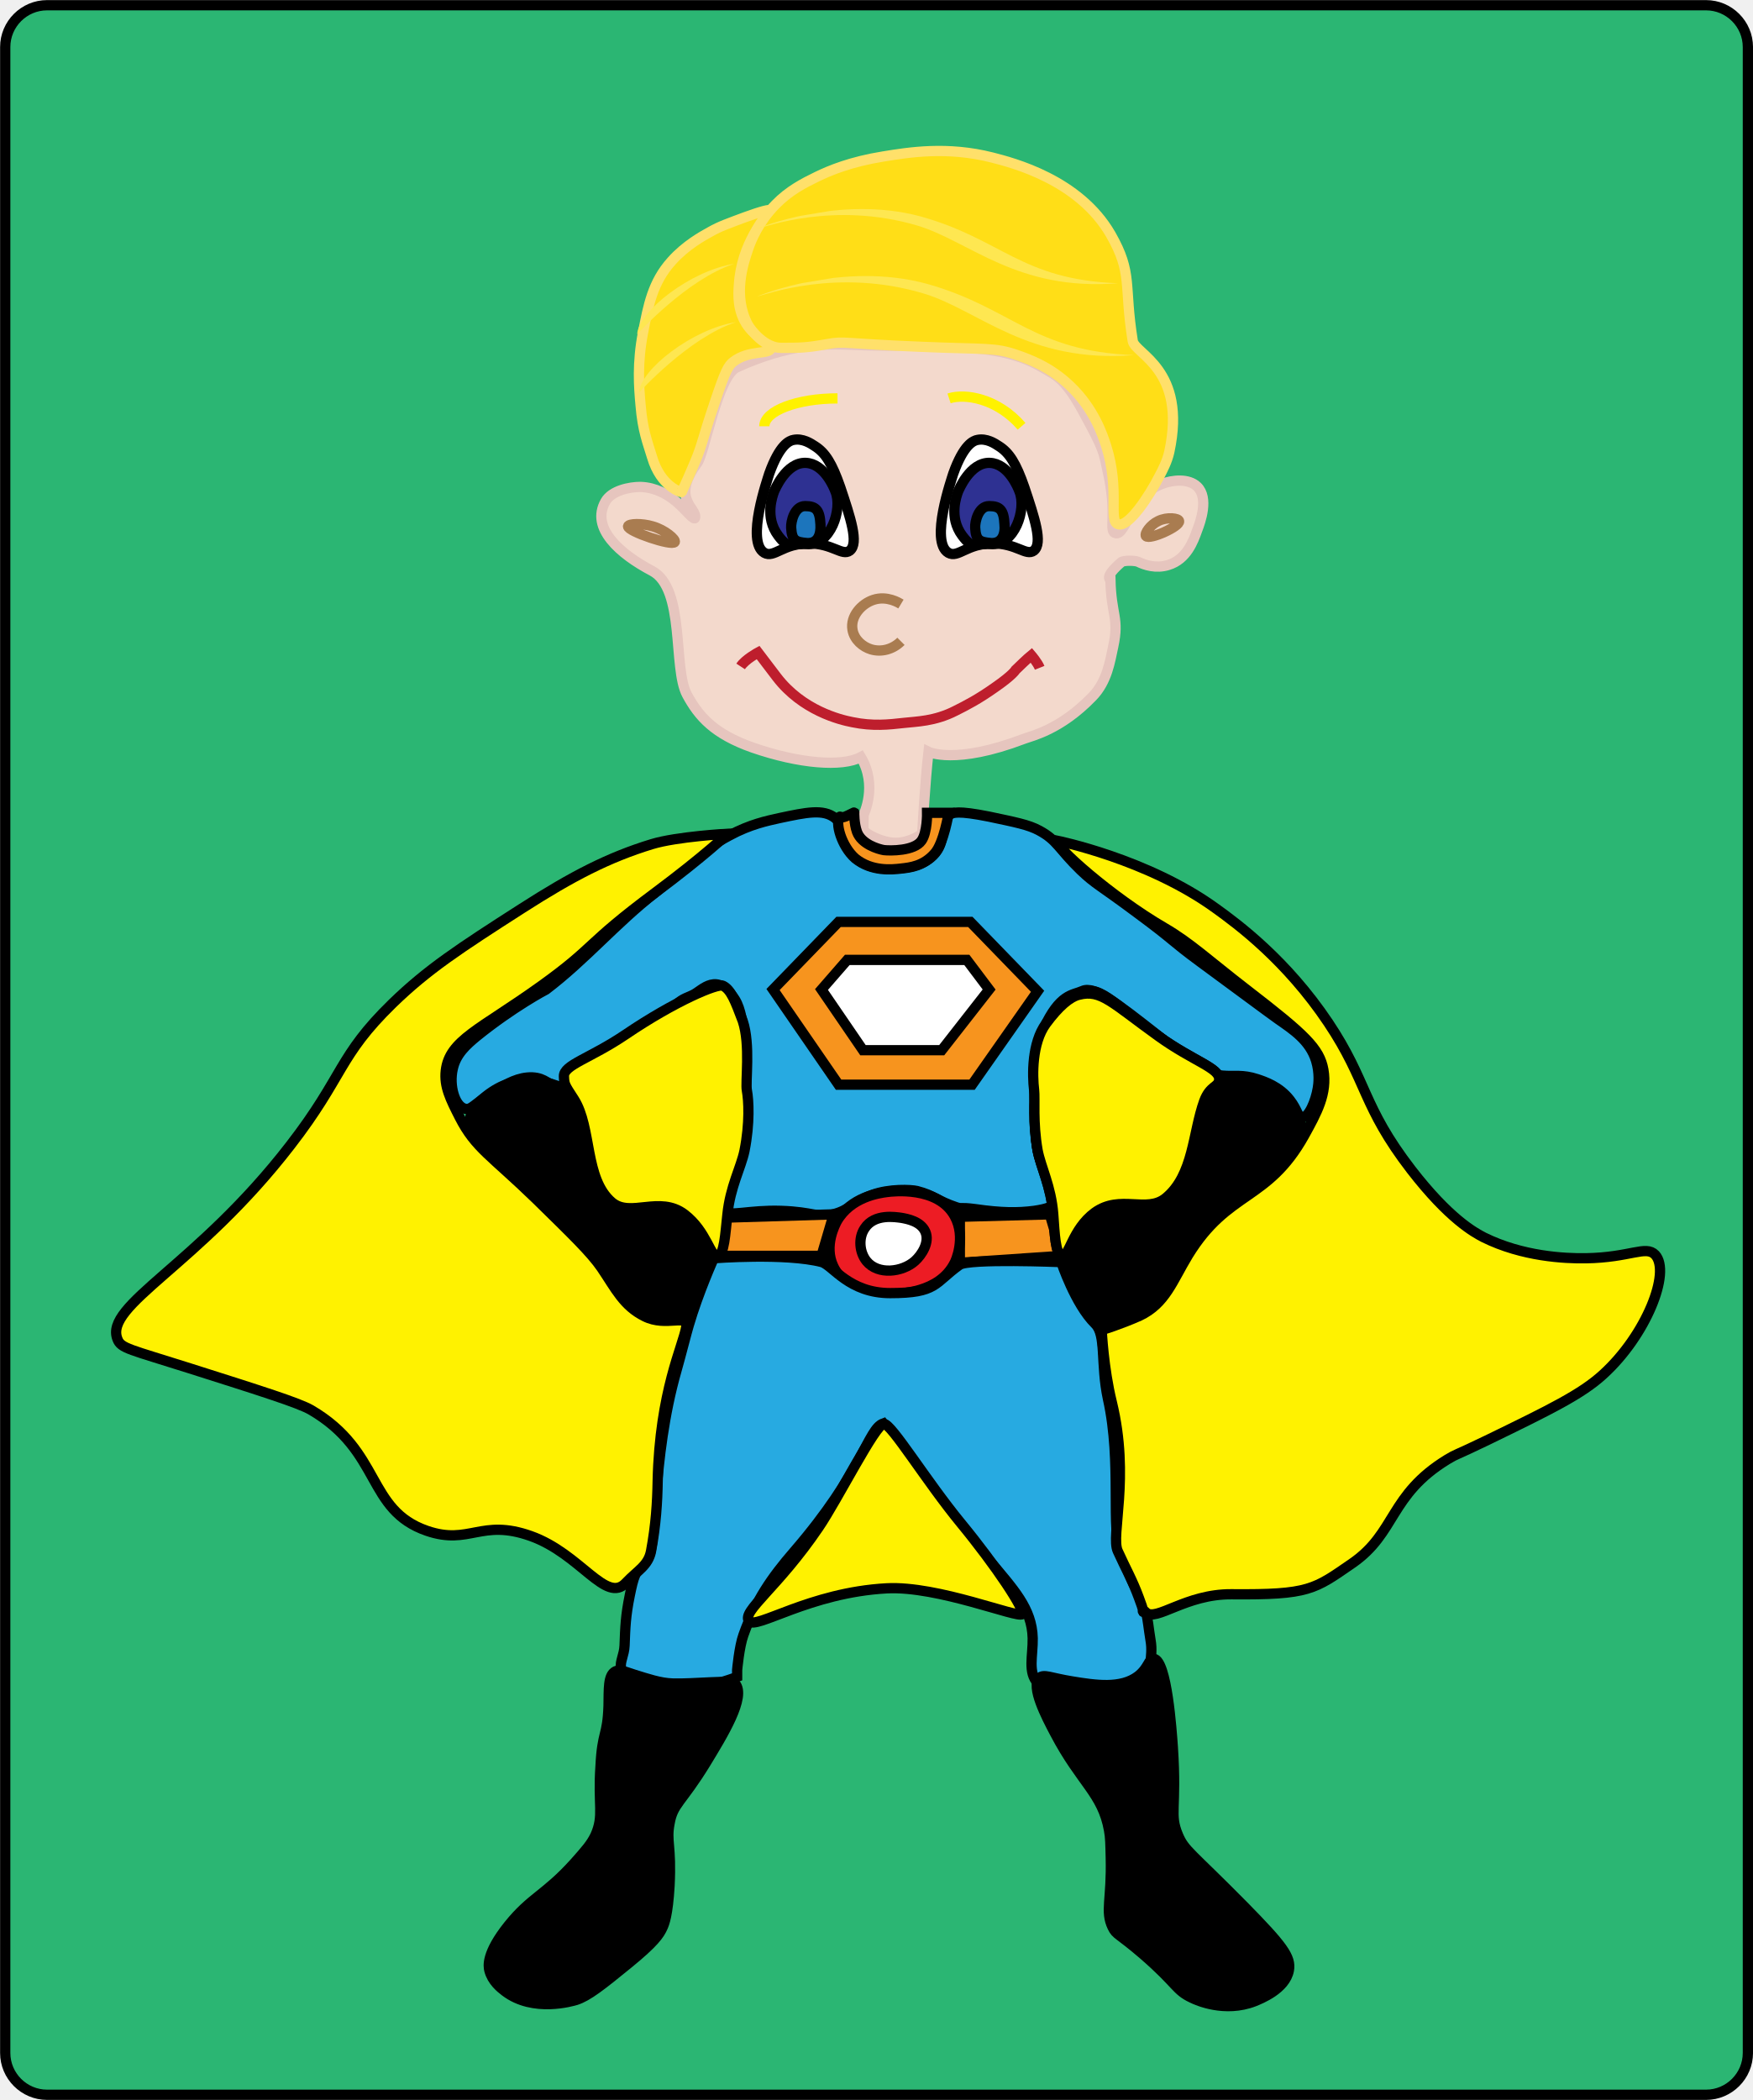
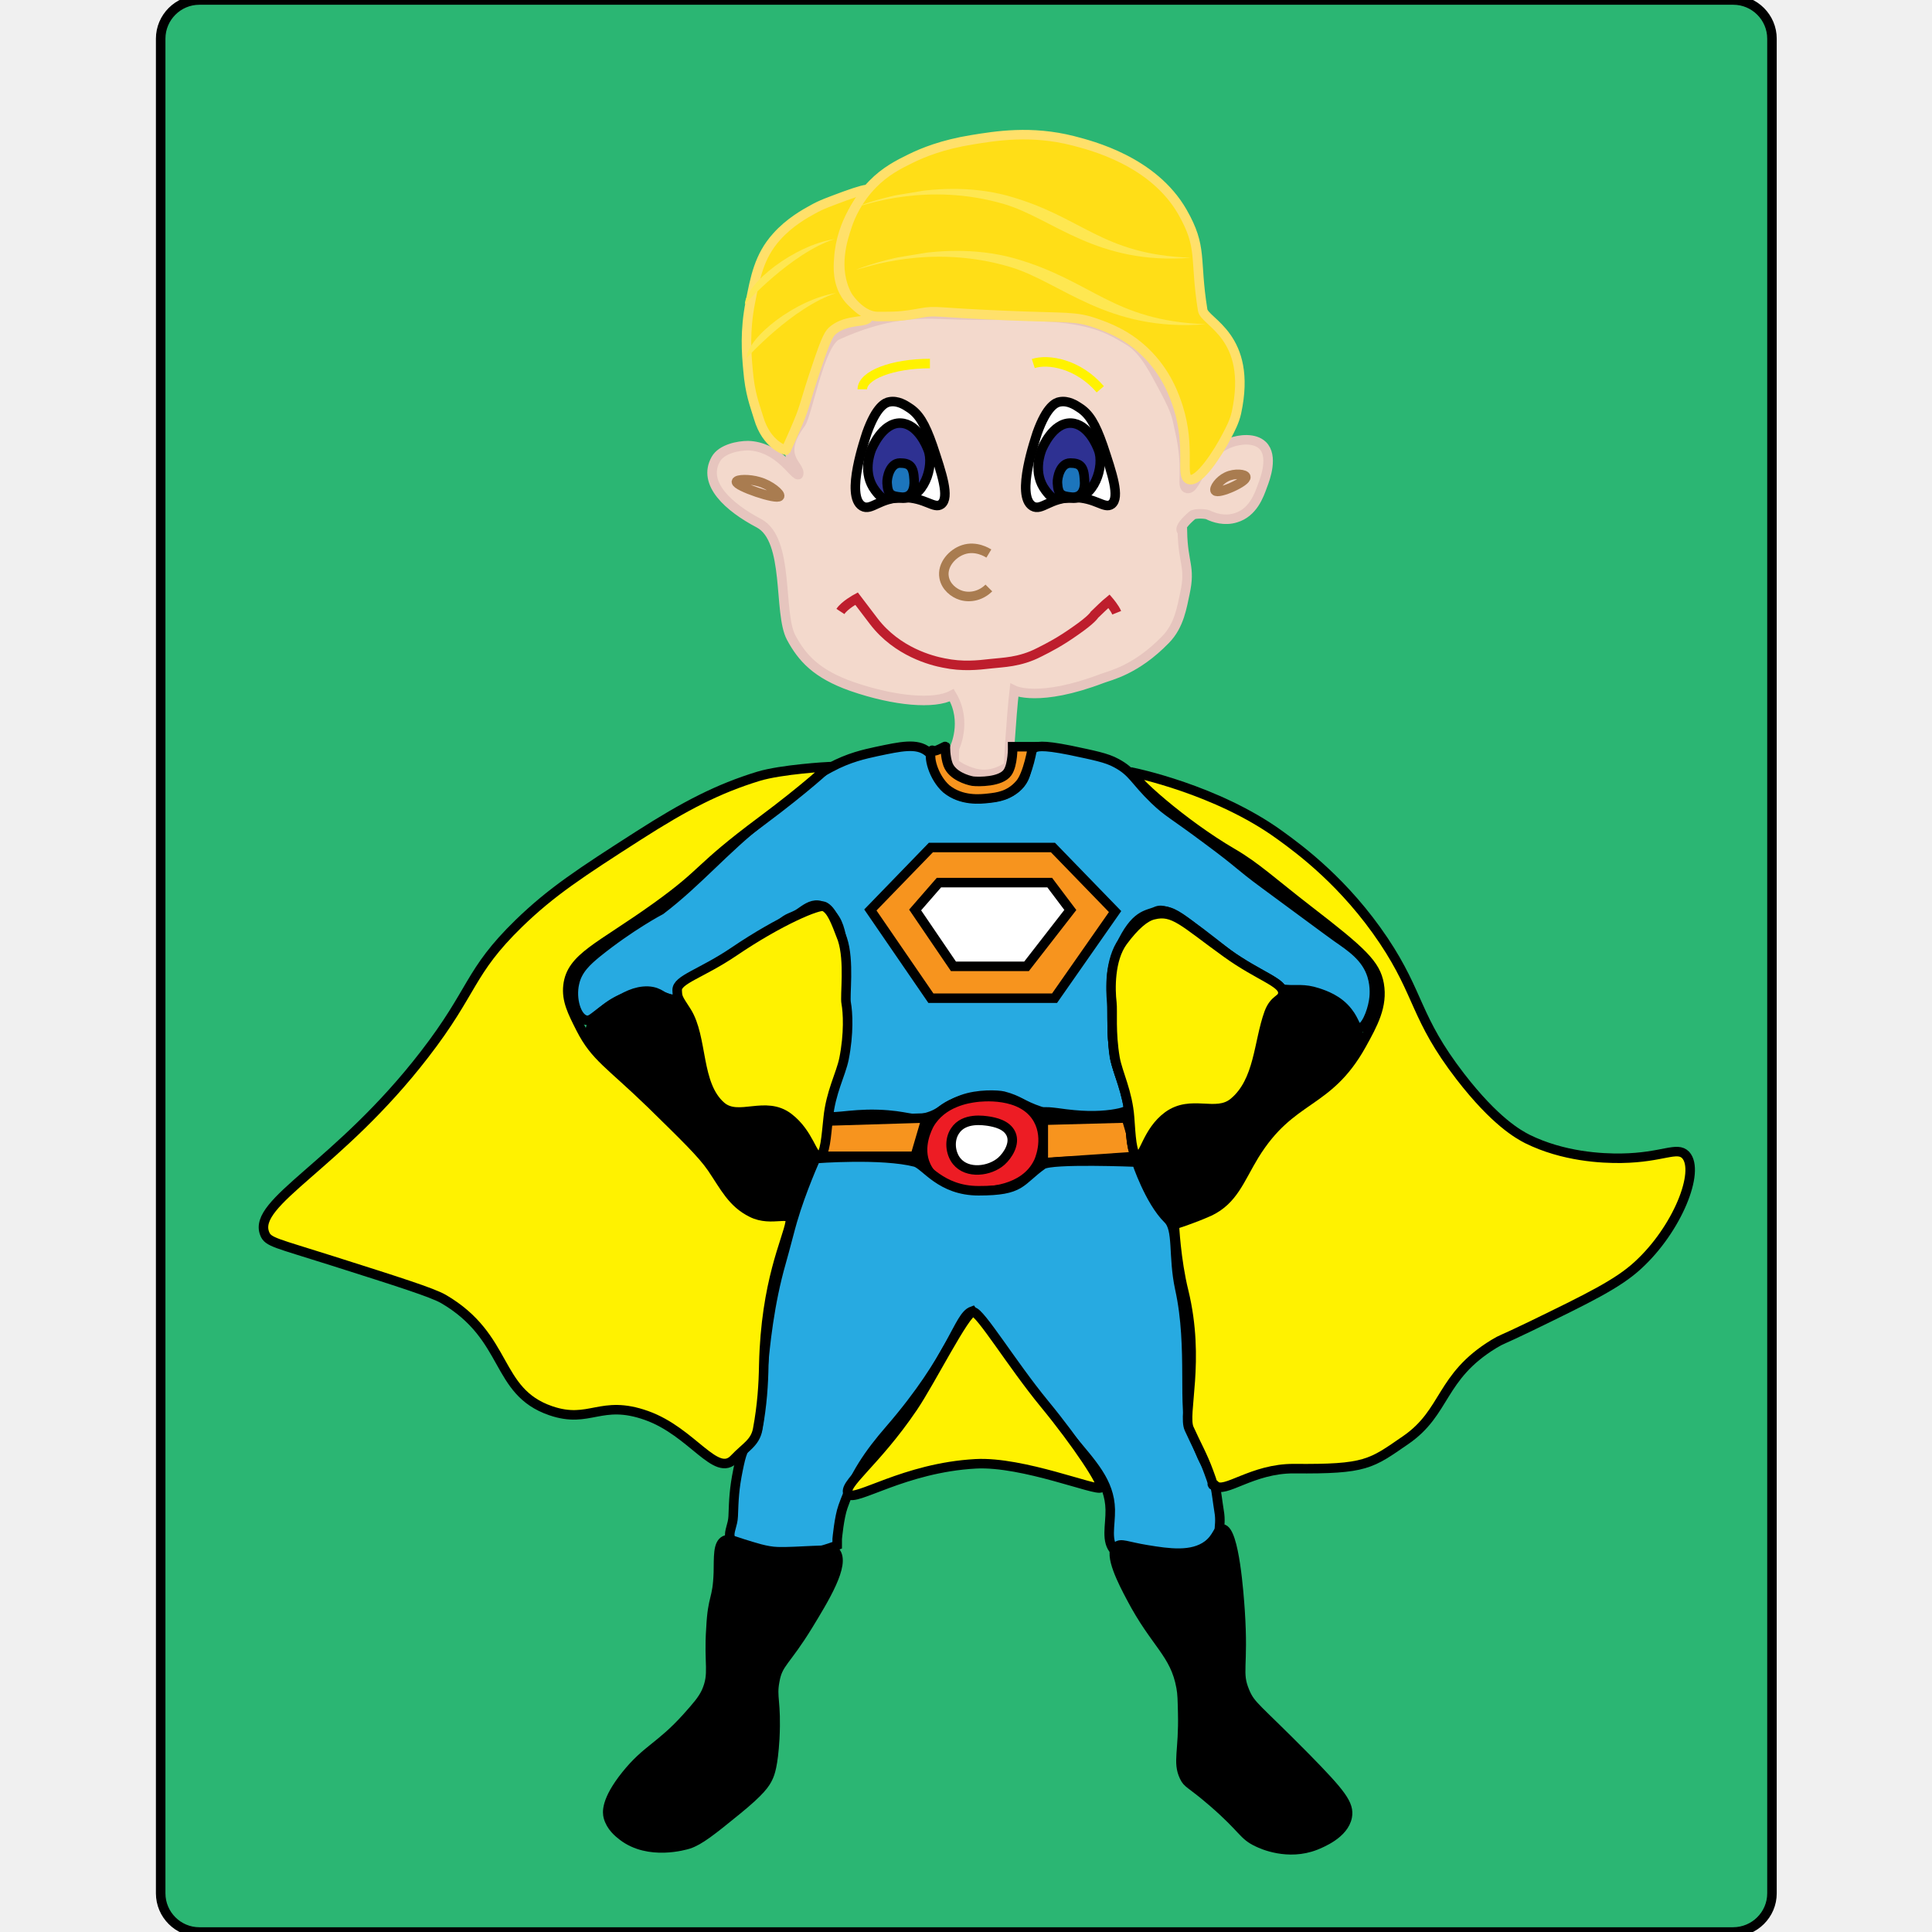
- <svg xmlns="http://www.w3.org/2000/svg" xmlns:xlink="http://www.w3.org/1999/xlink" version="1.1" id="Layer_1" x="0px" y="0px" viewBox="0 0 502.9 602.5" enable-background="new 0 0 502.9 602.5" xml:space="preserve">
+ <svg xmlns="http://www.w3.org/2000/svg" xmlns:xlink="http://www.w3.org/1999/xlink" version="1.1" id="Layer_1" x="0px" y="0px" viewBox="0 0 600 600" enable-background="new 0 0 600 600" xml:space="preserve">
  <symbol id="Blond_Hair_1" viewBox="-8.1 -3.4 16.2 6.8">
    <g>
      <g>
        <path fill="#FEE751" d="M-8.1,2.5c0,0,10.4-0.9,16.2-5.9C3.6,2-5.5,4.9-8.1,2.5z" />
      </g>
    </g>
  </symbol>
-   <symbol id="Blond_Hair_4" viewBox="-11.3 -7.7 22.7 15.4">
+   <symbol id="Blond_Hair_4" viewBox="-11.3 -7.7 22.6 15.3">
    <g>
-       <path fill="#FEE751" d="M-11.3,7c0,0,5.6,2.6,10.6-1.9c5-4.6,5.8-10.2,12-12.7C4.7-6.5,2.2,0.9-1,4C-6.1,8.9-10.8,7-11.3,7z" />
+       <path fill="#FEE751" d="M-11.3,6.9c0,0,5.6,2.6,10.6-1.9c5-4.6,5.8-10.2,12-12.7C4.7-6.6,2.2,0.8-1,3.9    C-6.1,8.8-10.8,6.9-11.3,6.9z" />
    </g>
  </symbol>
-   <path fill="#2BB673" stroke="#000000" stroke-width="2.942" stroke-miterlimit="10" d="M489.5,601h-476c-6.6,0-12-5.4-12-12V13.5  c0-6.6,5.4-12,12-12h476c6.6,0,12,5.4,12,12V589C501.5,595.6,496.1,601,489.5,601z" />
-   <path fill="#F3D9CC" stroke="#E6C5BE" stroke-width="2.942" stroke-miterlimit="10" d="M264.6,239.2c0,0,0.8-14.8,1.8-23.5  c0,0,7.6,3.8,27.3-3.7c2.3-0.9,10.4-2.5,19.7-12.1c4.3-4.4,5.1-10.3,6-14.4c1.8-8.3-0.6-9-0.8-19.2c0,0-2-0.6,3.1-5  c0.7-0.6,4.1-0.5,4.9-0.1c1.8,0.9,5.1,2,8.6,0.9c5.3-1.6,7.2-6.9,8.3-10c0.9-2.3,3.4-9.2,0-12.5c-2.5-2.4-7.1-1.9-10-0.8  c-9,3.3-10.4,14.6-13.3,14.2c-2.4-0.4,0.6-5.1-2.5-18.3c-0.9-3.7-0.5-4.6-4.6-12.3c-2.9-5.3-6.1-12.2-11-15.2  c-5.2-3.1-10.2-6.4-24-7.4c-15.2-1.1-17.6-0.2-34.4-0.9c-7.1-0.3-17.4-0.3-32.3,6.5c-5.5,2.5-9.2,24.5-11.3,27.4  c-7.8,10.5,0.1,13-0.7,15.8c0,0.1,0,0.1-0.1,0.1c-0.7,0.3-3.2-3.4-6.6-5.8c-1-0.7-4.4-3.1-9-3.2c-3,0-8.2,1-10,4.2  c-4.3,7.6,4.1,15,13.4,19.9c9.6,5.1,5.9,27.8,10,35.5c3.4,6.3,7.8,11.3,18.9,15.2c13.3,4.6,25.6,5.6,31,2.7c0,0,0,0,0,0  c4.9,8.2,0.8,16.5,0.8,16.5c0,1-0.1,2.6-0.1,4.6c1.2,1,3.3,2.3,6.3,3.1c0.8,0.2,1.8,0.4,3,0.4C261.3,241.8,264.6,239.2,264.6,239.2z  " />
-   <path fill="#27AAE1" stroke="#000000" stroke-width="2.942" stroke-miterlimit="10" d="M239.6,234.7c-3.4-2.7-8.3-1.6-15.9,0  c-3.6,0.8-8.5,1.8-14.4,5c-8.9,4.7-13.2,10-21.3,16.4c-11.4,8.9-20,19.2-31.3,27.8c-0.2,0.1-9.5,5-19.9,13.4c-2.9,2.4-6,5.1-6.9,9.4  c-1.1,4.8,0.6,10.7,3.5,11.4c1.9,0.5,2.8-1.6,8.4-5c3.8-2.3,7-4.1,10.9-4c4,0.2,4.4,2.3,7.4,2.5c5.7,0.3,12.7-9.7,17-12.6  c3.9-2.7,9.5-3.8,15.7-9.7c3.1-3,3.7-2.7,6.1-3.9c2.7-1.3,6.8-6.8,12,1.4c3.3,5.3,2.7,17.9,3,23.4c0.2,4.3,0,15.8-2.2,23.8  c0,0-0.3,1.4-2.2,8.4l-1.3,5c0.7,1.8,6.7-0.3,15.9,0c9.3,0.3,10.4,2.1,14.9,1c5-1.3,5.4-3.4,11.3-5.6c4.9-1.8,11.1-1.5,12.8-1.1  c5,1.3,5.7,2.8,11.4,4.7c1.7,0.5,0.7-0.1,5.3,0.5c7.6,1.1,12.3,1.1,16.9,0.5c4.1-0.6,4.7-1.2,5-1.5c2.2-2.7-1.9-7.1-4-15.9  c-0.6-2.8-0.9-9.9-0.9-18.3c0-4.8-1-8.8,2.6-16.5c4.7-10.2,8.3-9.6,11.2-10.9c3.4-1.5,9.6,3.3,21.8,12.9  c9.9,7.7,12.5,10.9,18.4,11.4c3.4,0.3,5.6-0.4,9.9,1c2.1,0.7,6.4,2.1,9.4,6c2.2,2.8,2.2,4.9,3.5,5c1.9,0.1,3.9-4.7,4.5-8.4  c0.2-1.1,0.6-4.3-0.5-7.9c-1.8-5.8-6.6-8.9-10.9-11.9c0,0-1.6-1.1-22.3-16.4c-8.7-6.4-7.2-6-17.9-13.9c-11.1-8.3-12.1-8.3-16.4-12.4  c-6.4-6.2-6.7-8.6-11.9-11.4c-3.1-1.7-6.9-2.4-14.4-4c-9-1.8-10.5-1.2-11.4-0.5c-3.2,2.4-0.6,6.7-4,10.9c-3.4,4.2-9.6,4.4-11.9,4.5  c-2.4,0.1-7.3,0.2-10.9-3C241.2,242.3,243.5,237.8,239.6,234.7z" />
-   <polygon fill="#F7941E" stroke="#000000" stroke-width="2.942" stroke-miterlimit="10" points="240.6,264.5 221.8,283.9   240.6,311.2 278.9,311.2 297.7,284.4 278.4,264.5 " />
-   <polygon fill="#FFFFFF" stroke="#000000" stroke-width="2.942" stroke-miterlimit="10" points="235.7,283.9 247.6,301.3   270.2,301.3 283.8,283.9 277.4,275.4 243.1,275.4 " />
-   <path stroke="#000000" stroke-width="2.942" stroke-miterlimit="10" d="M134.9,320.6c-0.8,3.3,1.7,6.7,8.9,13.9  c15.7,15.7,17.8,13.6,24.3,21.8c6.3,8.1,7.5,14.1,16.4,20.4c3.8,2.7,6.5,3.7,8.9,3c4.8-1.4,6.5-8.6,7.4-12.9  c1.1-4.9,2.5-10.9-1-15.4c-2.6-3.4-6.9-4.3-9.9-5c-6.7-1.4-8.4,1-11.9,0c-10.2-3-5.6-28.9-17.9-34.7c-5-2.4-11.8-1.4-14.6-0.6  C142.8,311.8,136.1,315.9,134.9,320.6z" />
-   <path stroke="#000000" stroke-width="2.942" stroke-miterlimit="10" d="M351.4,310.2c-11.2,4.3-6.7,28.8-18.9,34.8  c-6.2,3-10.6-1.5-17.4,3c-6.7,4.4-7.8,12.5-7.9,13.4c-0.9,7.3,2.3,16.6,8.4,18.4c3.8,1.1,7.6-1.2,10.4-3c7.8-4.9,8.6-9.9,14.9-17.9  c2.8-3.5,2.1-1.9,23.3-21.3c6.7-6.2,9.7-9,9.4-12.9c-0.4-5.6-6-11.8-8-12.8C363.5,310.6,356.8,308.1,351.4,310.2z" />
-   <path fill="#F7941E" stroke="#000000" stroke-width="2.942" stroke-miterlimit="10" d="M206.4,349.4c-1,3.6-2,7.3-3,10.9h32.3  l3.5-11.9L206.4,349.4z" />
-   <polygon fill="#F7941E" stroke="#000000" stroke-width="2.942" stroke-miterlimit="10" points="275.4,349.1 275.4,362.3   304.7,360.3 301.2,348.4 " />
-   <path fill="#ED1C24" stroke="#000000" stroke-width="2.942" stroke-miterlimit="10" d="M240.1,350.4c-0.4,0.8-3.8,7-1,12.9  c3.6,7.7,14.3,7.9,16.4,7.9c2.4,0,14-0.1,18.4-8.9c0.2-0.3,3.4-7.2,0-13.4c-4.8-8.7-17.9-7.1-19.4-6.9  C252.2,342.3,244.1,343.4,240.1,350.4z" />
-   <path fill="#FFFFFF" stroke="#000000" stroke-width="2.942" stroke-miterlimit="10" d="M248.1,352.4c-1.9,2.8-1.5,6.9,0.5,9.4  c3.3,4.1,10.3,3.2,13.9,0c2-1.8,4.3-5.4,3-8.4c-1.3-3-5.2-3.7-6.9-4C257,349.2,250.9,348.1,248.1,352.4z" />
-   <path fill="#27AAE1" stroke="#000000" stroke-width="2.942" stroke-miterlimit="10" d="M204.8,361c0,0-4.4,9.7-7.2,19.3  c-0.5,1.6-2.3,8.7-3.5,12.9c-7.3,25.5-5.5,51.2-8.2,53.7c-3.7,3.4-4.2,6-5.2,10.8c-1.2,5.9-1.3,9.1-1.5,14.4c-0.1,2.7-1.4,4.7-1,6.4  c0.5,2.5,4.6,3.7,7.4,4.5c1.6,0.4,8.3,1.4,13.5,1.1c5.7-0.3,12.4-3,12.4-3l0-2c0,0,0.6-6.7,1.8-10c3.5-9.9,8.1-16.5,14.5-23.9  c19.9-23,21.2-35.2,25.6-36.8c0,0,8.2,12.2,30.5,39.3c6.8,8.2,12.2,13.7,12.4,22.3c0.1,5-1.5,9.9,1.5,12.9c0.7,0.7,1.9,1.6,9.4,2  c13.6,0.8,17.6-1.7,18.9-2.5c1.3-0.9,3.8-2.6,4-5c0.1-2.3,0.5-4.1,0-6.9c-1.1-6.8-0.7-8.7-4.2-14.8c-1.6-2.7-2.7-6.3-4.2-9.5  c-3.2-6.9,0.3-26.3-3.8-44.8c-2.2-10.2-0.4-18.4-3.7-21.6c-5.7-5.6-9.7-17.7-9.7-17.7s-26.5-1.1-29.2,0.8c-7.3,5.2-6.3,8.1-19.9,8.1  c-11.8,0-16.4-7.9-19.6-8.9C225.4,359.4,204.8,361,204.8,361z" />
-   <path stroke="#000000" stroke-width="2.942" stroke-miterlimit="10" d="M174.6,489.4c0.1-4.7-0.2-8.8,2-9.9c1.2-0.6,2.4,0,5.5,1  c3.6,1.1,7.3,2.4,10.9,2.5c6,0.2,17-1.1,17.9,0c3.3,3.8-3.6,14.9-8.4,22.8c-7.1,11.6-9.4,11.6-10.4,17.4c-1,5.2,0.6,6.2,0,17.9  c-0.5,8.4-1.5,10.8-2,11.9c-0.9,2-2.4,4.3-9.9,10.4c-7.6,6.2-11.5,9.3-14.9,10.4c-1,0.3-12.3,3.7-20.4-2.5c-1.3-1-3.7-2.9-4.5-6  c-0.3-1.2-0.9-4.9,5.5-12.9c6.5-8.1,10.6-8.7,18.9-17.9c3.2-3.6,4.8-5.4,6-7.9c2.6-5.8,0.7-8.5,1.5-19.9  C172.8,496.6,174.3,498.3,174.6,489.4z" />
-   <path stroke="#000000" stroke-width="2.942" stroke-miterlimit="10" d="M302.7,497.3c-2.6-4.9-7-13.4-4.5-15.9c1.3-1.2,3.2,0,9.4,1  c6.7,1.1,14,2.2,18.9-1.5c3.1-2.4,3.1-5.1,4.5-5c3.8,0.3,5.2,21,5.5,25.3c1.2,18-1.1,19.1,1.5,25.3c1.9,4.5,3.4,4.7,18.9,20.4  c11.1,11.3,13.6,14.6,12.9,18.4c-1,5.4-8.2,8.2-9.9,8.9c-8.5,3.3-16.5-0.3-17.9-1c-4.7-2.2-4.1-3.9-13.9-12.4  c-7.2-6.2-7.8-5.6-8.9-7.9c-2.2-4.6-0.2-7.8-0.5-19.9c-0.1-3.9-0.1-5.8-0.5-7.9C316.3,514.5,310.2,511.6,302.7,497.3z" />
-   <path fill="#FFF200" stroke="#000000" stroke-width="2.942" stroke-miterlimit="10" d="M303.3,241.2c0,0,25.9,5.2,45.5,19.4  c6.4,4.6,20.3,14.9,32.3,32.8c11.3,16.9,9.7,23.9,23.8,42.2c10.9,14.1,18.1,18,20.8,19.4c11.1,5.5,23.2,6.1,29.3,6  c12.8-0.2,17.2-3.8,19.9-1c4.6,5-2.6,23.1-14.9,34.3c-6.2,5.7-15.2,10.1-33.3,18.9c-9.5,4.6-8.6,3.8-11.4,5.5  c-16.7,10.2-14.7,21.1-27.3,29.8c-10.9,7.5-12.3,9.1-34.7,8.9c-13.1-0.1-21.7,8-24.5,5.2c-2.3-2.3,0.8,3.3-2-4.1  c-1.9-5.2-3.8-8.4-6.1-13.5c-2.1-4.5,3.6-20.9-1.7-42.7c-2.4-9.7-2.9-20.7-2.9-20.7s5.3-1.6,10.9-4.1c7.4-3.5,9.4-10,13.9-17.4  c11.5-18.7,22.7-15.3,33.3-34.3c3.6-6.5,6.7-12.1,5.5-18.9c-1.1-6.1-5.2-10-21.8-22.8c-11.4-8.8-16.4-13.6-23.8-17.9  C318.8,257.3,302.2,242.5,303.3,241.2z" />
  <g>
-     <path fill="#27AAE1" stroke="#000000" stroke-width="2.942" stroke-miterlimit="10" d="M309.6,285.4c5.3-3.7,9.3,2.2,22.8,11.9   c10,7.2,17.6,9.1,17.4,12.4c-0.1,2.3-2.6,1.6-4.3,6.2c-3.3,9.1-3,21.2-11,27.8c-5.5,4.5-13.1-1.1-20.4,4.2   c-6.5,4.8-7.3,12.8-9.4,12.4c-1.9-0.3-2.1-6.6-2.5-11.9c-0.6-8-3.6-13.6-4.5-18.4c-1.4-8.1-0.9-14.6-0.3-17.3   c0.5-2.3,4.2-6.6,6.7-13.5C306.3,293.5,307.4,286.9,309.6,285.4z" />
+     <path fill="#2BB673" stroke="#000000" stroke-width="2.957" stroke-miterlimit="10" d="M538.2,600H61.9c-6.6,0-12-5.4-12-12V12   c0-6.6,5.4-12,12-12h476.4c6.6,0,12,5.4,12,12v576C550.3,594.6,544.9,600,538.2,600z" />
+     <path fill="#F3D9CC" stroke="#E6C5BE" stroke-width="2.957" stroke-miterlimit="10" d="M313.2,237.9c0,0,0.8-14.8,1.8-23.5   c0,0,7.6,3.8,27.3-3.7c2.3-0.9,10.4-2.5,19.7-12.1c4.3-4.4,5.1-10.3,6-14.4c1.8-8.3-0.6-9-0.8-19.2c0,0-2-0.6,3.1-5   c0.7-0.6,4.1-0.5,4.9-0.1c1.8,0.9,5.1,2,8.6,0.9c5.3-1.6,7.2-6.9,8.3-10c0.9-2.3,3.4-9.2,0-12.5c-2.5-2.4-7.1-1.9-10-0.8   c-9,3.3-10.4,14.6-13.3,14.2c-2.4-0.4,0.6-5.1-2.5-18.3c-0.9-3.7-0.5-4.6-4.6-12.3c-2.9-5.3-6.1-12.2-11-15.2   c-5.2-3.1-10.2-6.4-24-7.4c-15.2-1.1-17.6-0.2-34.4-0.9c-7.1-0.3-17.4-0.3-32.3,6.5c-5.5,2.5-9.2,24.5-11.3,27.4   c-7.8,10.5,0.1,13-0.7,15.8c0,0.1,0,0.1-0.1,0.1c-0.7,0.3-3.2-3.4-6.6-5.8c-1-0.7-4.4-3.1-9-3.2c-3,0-8.2,1-10,4.2   c-4.3,7.6,4.1,15,13.4,19.9c9.6,5.1,5.9,27.8,10,35.5c3.4,6.3,7.8,11.3,18.9,15.2c13.3,4.6,25.6,5.6,31,2.7l0,0   c4.9,8.2,0.8,16.5,0.8,16.5c0,1-0.1,2.6-0.1,4.6c1.2,1,3.3,2.3,6.3,3.1c0.8,0.2,1.8,0.4,3,0.4C309.9,240.5,313.2,237.9,313.2,237.9   z" />
+     <path fill="#27AAE1" stroke="#000000" stroke-width="2.957" stroke-miterlimit="10" d="M288.1,233.4c-3.4-2.7-8.3-1.6-15.9,0   c-3.6,0.8-8.5,1.8-14.4,5c-8.9,4.7-13.2,10-21.3,16.4c-11.4,8.9-20,19.2-31.3,27.8c-0.2,0.1-9.5,5-19.9,13.4   c-2.9,2.4-6,5.1-6.9,9.4c-1.1,4.8,0.6,10.7,3.5,11.4c1.9,0.5,2.8-1.6,8.4-5c3.8-2.3,7-4.1,10.9-4c4,0.2,4.4,2.3,7.4,2.5   c5.7,0.3,12.7-9.7,17-12.6c3.9-2.7,9.5-3.8,15.7-9.7c3.1-3,3.7-2.7,6.1-3.9c2.7-1.3,6.8-6.8,12,1.4c3.3,5.3,2.7,17.9,3,23.4   c0.2,4.3,0,15.8-2.2,23.8c0,0-0.3,1.4-2.2,8.4l-1.3,5c0.7,1.8,6.7-0.3,15.9,0c9.3,0.3,10.4,2.1,14.9,1c5-1.3,5.4-3.4,11.3-5.6   c4.9-1.8,11.1-1.5,12.8-1.1c5,1.3,5.7,2.8,11.4,4.7c1.7,0.5,0.7-0.1,5.3,0.5c7.6,1.1,12.3,1.1,16.9,0.5c4.1-0.6,4.7-1.2,5-1.5   c2.2-2.7-1.9-7.1-4-15.9c-0.6-2.8-0.9-9.9-0.9-18.3c0-4.8-1-8.8,2.6-16.5c4.7-10.2,8.3-9.6,11.2-10.9c3.4-1.5,9.6,3.3,21.8,12.9   c9.9,7.7,12.5,10.9,18.4,11.4c3.4,0.3,5.6-0.4,9.9,1c2.1,0.7,6.4,2.1,9.4,6c2.2,2.8,2.2,4.9,3.5,5c1.9,0.1,3.9-4.7,4.5-8.4   c0.2-1.1,0.6-4.3-0.5-7.9c-1.8-5.8-6.6-8.9-10.9-11.9c0,0-1.6-1.1-22.3-16.4c-8.7-6.4-7.2-6-17.9-13.9   c-11.1-8.3-12.1-8.3-16.4-12.4c-6.4-6.2-6.7-8.6-11.9-11.4c-3.1-1.7-6.9-2.4-14.4-4c-9-1.8-10.5-1.2-11.4-0.5   c-3.2,2.4-0.6,6.7-4,10.9s-9.6,4.4-11.9,4.5c-2.4,0.1-7.3,0.2-10.9-3C289.7,241,292,236.5,288.1,233.4z" />
+     <polygon fill="#F7941E" stroke="#000000" stroke-width="2.957" stroke-miterlimit="10" points="289.1,263.2 270.3,282.6 289.1,310    327.5,310 346.3,283.1 327,263.2  " />
+     <polygon fill="#FFFFFF" stroke="#000000" stroke-width="2.957" stroke-miterlimit="10" points="284.2,282.6 296.1,300.1    318.8,300.1 332.4,282.6 326,274.1 291.6,274.1  " />
+     <path stroke="#000000" stroke-width="2.957" stroke-miterlimit="10" d="M183.4,319.4c-0.8,3.3,1.7,6.7,8.9,13.9   c15.7,15.7,17.8,13.6,24.3,21.8c6.3,8.1,7.5,14.1,16.4,20.4c3.8,2.7,6.5,3.7,8.9,3c4.8-1.4,6.5-8.6,7.4-12.9   c1.1-4.9,2.5-10.9-1-15.4c-2.6-3.4-6.9-4.3-9.9-5c-6.7-1.4-8.4,1-11.9,0c-10.2-3-5.6-28.9-17.9-34.7c-5-2.4-11.8-1.4-14.6-0.6   C191.3,310.6,184.6,314.7,183.4,319.4z" />
+     <path stroke="#000000" stroke-width="2.957" stroke-miterlimit="10" d="M400,309c-11.2,4.3-6.7,28.8-18.9,34.8   c-6.2,3-10.6-1.5-17.4,3c-6.7,4.4-7.8,12.5-7.9,13.4c-0.9,7.3,2.3,16.6,8.4,18.4c3.8,1.1,7.6-1.2,10.4-3c7.8-4.9,8.6-9.9,14.9-17.9   c2.8-3.5,2.1-1.9,23.3-21.3c6.7-6.2,9.7-9,9.4-12.9c-0.4-5.6-6-11.8-8-12.8C412.1,309.4,405.4,306.9,400,309z" />
+     <path fill="#F7941E" stroke="#000000" stroke-width="2.957" stroke-miterlimit="10" d="M254.9,348.2c-1,3.6-2,7.3-3,10.9h32.3   l3.5-11.9L254.9,348.2z" />
+     <polygon fill="#F7941E" stroke="#000000" stroke-width="2.957" stroke-miterlimit="10" points="324,347.9 324,361.1 353.3,359.1    349.8,347.2  " />
+     <path fill="#ED1C24" stroke="#000000" stroke-width="2.957" stroke-miterlimit="10" d="M288.6,349.2c-0.4,0.8-3.8,7-1,12.9   c3.6,7.7,14.3,7.9,16.4,7.9c2.4,0,14-0.1,18.4-8.9c0.2-0.3,3.4-7.2,0-13.4c-4.8-8.7-17.9-7.1-19.4-6.9   C300.8,341.1,292.6,342.2,288.6,349.2z" />
+     <path fill="#FFFFFF" stroke="#000000" stroke-width="2.957" stroke-miterlimit="10" d="M296.6,351.2c-1.9,2.8-1.5,6.9,0.5,9.4   c3.3,4.1,10.3,3.2,13.9,0c2-1.8,4.3-5.4,3-8.4c-1.3-3-5.2-3.7-6.9-4C305.6,348,299.4,346.9,296.6,351.2z" />
+     <path fill="#27AAE1" stroke="#000000" stroke-width="2.957" stroke-miterlimit="10" d="M253.3,359.8c0,0-4.4,9.7-7.2,19.3   c-0.5,1.6-2.3,8.7-3.5,12.9c-7.3,25.5-5.5,51.2-8.2,53.7c-3.7,3.4-4.2,6-5.2,10.8c-1.2,5.9-1.3,9.1-1.5,14.4   c-0.1,2.7-1.4,4.7-1,6.4c0.5,2.5,4.6,3.7,7.4,4.5c1.6,0.4,8.3,1.4,13.5,1.1c5.7-0.3,12.4-3,12.4-3v-2c0,0,0.6-6.7,1.8-10   c3.5-9.9,8.1-16.5,14.5-23.9c19.9-23,21.2-35.2,25.6-36.8c0,0,8.2,12.2,30.5,39.3c6.8,8.2,12.2,13.7,12.4,22.3   c0.1,5-1.5,9.9,1.5,12.9c0.7,0.7,1.9,1.6,9.4,2c13.6,0.8,17.6-1.7,18.9-2.5c1.3-0.9,3.8-2.6,4-5c0.1-2.3,0.5-4.1,0-6.9   c-1.1-6.8-0.7-8.7-4.2-14.8c-1.6-2.7-2.7-6.3-4.2-9.5c-3.2-6.9,0.3-26.3-3.8-44.8c-2.2-10.2-0.4-18.4-3.7-21.6   c-5.7-5.6-9.7-17.7-9.7-17.7s-26.5-1.1-29.2,0.8c-7.3,5.2-6.3,8.1-19.9,8.1c-11.8,0-16.4-7.9-19.6-8.9   C273.9,358.2,253.3,359.8,253.3,359.8z" />
+     <path stroke="#000000" stroke-width="2.957" stroke-miterlimit="10" d="M223.1,488.3c0.1-4.7-0.2-8.8,2-9.9c1.2-0.6,2.4,0,5.5,1   c3.6,1.1,7.3,2.4,10.9,2.5c6,0.2,17-1.1,17.9,0c3.3,3.8-3.6,14.9-8.4,22.8c-7.1,11.6-9.4,11.6-10.4,17.4c-1,5.2,0.6,6.2,0,17.9   c-0.5,8.4-1.5,10.8-2,11.9c-0.9,2-2.4,4.3-9.9,10.4c-7.6,6.2-11.5,9.3-14.9,10.4c-1,0.3-12.3,3.7-20.4-2.5c-1.3-1-3.7-2.9-4.5-6   c-0.3-1.2-0.9-4.9,5.5-12.9c6.5-8.1,10.6-8.7,18.9-17.9c3.2-3.6,4.8-5.4,6-7.9c2.6-5.8,0.7-8.5,1.5-19.9   C221.3,495.5,222.8,497.2,223.1,488.3z" />
+     <path stroke="#000000" stroke-width="2.957" stroke-miterlimit="10" d="M351.3,496.2c-2.6-4.9-7-13.4-4.5-15.9c1.3-1.2,3.2,0,9.4,1   c6.7,1.1,14,2.2,18.9-1.5c3.1-2.4,3.1-5.1,4.5-5c3.8,0.3,5.2,21,5.5,25.3c1.2,18-1.1,19.1,1.5,25.3c1.9,4.5,3.4,4.7,18.9,20.4   c11.1,11.3,13.6,14.6,12.9,18.4c-1,5.4-8.2,8.2-9.9,8.9c-8.5,3.3-16.5-0.3-17.9-1c-4.7-2.2-4.1-3.9-13.9-12.4   c-7.2-6.2-7.8-5.6-8.9-7.9c-2.2-4.6-0.2-7.8-0.5-19.9c-0.1-3.9-0.1-5.8-0.5-7.9C364.9,513.4,358.8,510.5,351.3,496.2z" />
+     <path fill="#FFF200" stroke="#000000" stroke-width="2.957" stroke-miterlimit="10" d="M351.9,239.9c0,0,25.9,5.2,45.5,19.4   c6.4,4.6,20.3,14.9,32.3,32.8c11.3,16.9,9.7,23.9,23.8,42.2c10.9,14.1,18.1,18,20.8,19.4c11.1,5.5,23.2,6.1,29.3,6   c12.8-0.2,17.2-3.8,19.9-1c4.6,5-2.6,23.1-14.9,34.3c-6.2,5.7-15.2,10.1-33.3,18.9c-9.5,4.6-8.6,3.8-11.4,5.5   c-16.7,10.2-14.7,21.1-27.3,29.8c-10.9,7.5-12.3,9.1-34.7,8.9c-13.1-0.1-21.7,8-24.5,5.2c-2.3-2.3,0.8,3.3-2-4.1   c-1.9-5.2-3.8-8.4-6.1-13.5c-2.1-4.5,3.6-20.9-1.7-42.7c-2.4-9.7-2.9-20.7-2.9-20.7s5.3-1.6,10.9-4.1c7.4-3.5,9.4-10,13.9-17.4   c11.5-18.7,22.7-15.3,33.3-34.3c3.6-6.5,6.7-12.1,5.5-18.9c-1.1-6.1-5.2-10-21.8-22.8c-11.4-8.8-16.4-13.6-23.8-17.9   C367.4,256,350.8,241.2,351.9,239.9z" />
+     <g>
+       <path fill="#27AAE1" stroke="#000000" stroke-width="2.957" stroke-miterlimit="10" d="M358.2,284.1c5.3-3.7,9.3,2.2,22.8,11.9    c10,7.2,17.6,9.1,17.4,12.4c-0.1,2.3-2.6,1.6-4.3,6.2c-3.3,9.1-3,21.2-11,27.8c-5.5,4.5-13.1-1.1-20.4,4.2    c-6.5,4.8-7.3,12.8-9.4,12.4c-1.9-0.3-2.1-6.6-2.5-11.9c-0.6-8-3.6-13.6-4.5-18.4c-1.4-8.1-0.9-14.6-0.3-17.3    c0.5-2.3,4.2-6.6,6.7-13.5C354.9,292.2,356,285.6,358.2,284.1z" />
+     </g>
+     <path fill="#FFF200" stroke="#000000" stroke-width="2.957" stroke-miterlimit="10" d="M341.9,462c-1.2,1.3-24.2-8.2-38.9-7.4   c-22.2,1.2-37.6,12-39.5,9.4c-2.2-2.8,8.2-9.5,20-26.9c5.5-8.1,16.3-29.7,18.7-29.7c2.2,0,12,16.2,22.1,28.5   C334.5,448.3,342.8,460.9,341.9,462z" />
+     <path fill="#FFF200" stroke="#000000" stroke-width="2.957" stroke-miterlimit="10" d="M228.1,453c-5.7,6.2-13-8.3-27.3-13.4   c-14.3-5.1-17.6,2.7-29.8-1.5c-17.4-6-12.9-22.8-33.3-34.7c-3.5-2-13.9-5.3-34.7-11.9c-17.3-5.5-19.8-5.7-20.8-8.4   c-3.9-9.8,22.9-21,49.6-55.6c15.4-19.9,13.7-25.5,29.3-40.7c10.1-9.8,19.1-15.7,37.2-27.3c14.5-9.3,24.8-14.6,37.2-18.4   c7.2-2.2,21.8-3,21.8-3s-6.7,6.4-20.8,16.9c-20.4,15.2-16.9,15.4-32.8,26.8c-17.6,12.6-26.3,15.5-27.3,24.3   c-0.5,4.5,1.3,8.1,4,13.4c4.5,8.8,8.9,10.8,21.8,23.3c10.5,10.3,15.8,15.4,18.9,19.9c4,5.9,6.3,10.9,12.4,13.9   c6.2,3.1,12.5-1,11.9,3c-0.9,5.5-7.6,18.4-8.2,44.2c-0.1,6.1-0.5,12.6-1.9,20.1C234.5,448.1,231.5,449.4,228.1,453z" />
+     <g>
+       <path fill="#FFF200" stroke="#000000" stroke-width="2.957" stroke-miterlimit="10" d="M358.2,284.1c6.3-1.6,9.3,2.2,22.8,11.9    c10,7.2,17.6,9.1,17.4,12.4c-0.1,2.3-2.6,1.6-4.3,6.2c-3.3,9.1-3,21.2-11,27.8c-5.5,4.5-13.1-1.1-20.4,4.2    c-6.5,4.8-7.3,12.8-9.4,12.4c-1.9-0.3-2.1-6.6-2.5-11.9c-0.6-8-3.6-13.6-4.5-18.4c-1.4-8.1-0.7-14.6-1-17.3    c-0.5-4.1-0.7-13.4,3.4-19C352.4,287.4,355.6,284.7,358.2,284.1z" />
+     </g>
+     <g>
+       <path fill="#FFF200" stroke="#000000" stroke-width="2.957" stroke-miterlimit="10" d="M255.9,281.5c-1.5-0.7-13.6,4.3-27.9,14    c-10.2,6.9-17.8,8.7-17.7,12c0.1,2.3,0.1,2.3,2.9,6.6c5.2,8.2,2.9,22.7,10.8,29.5c5.4,4.6,13.7-2,20.9,3.5    c6.4,4.9,7.4,12.3,9.5,12c1.9-0.3,2.2-6.5,2.8-11.9c0.8-8,3.9-13.5,4.9-18.3c1.6-8,1.2-14.6,0.7-17.3c-0.5-2.3,1.1-13.1-1.2-20    C259.4,285.8,258.2,282.6,255.9,281.5z" />
+     </g>
+     <path fill="#F7941E" stroke="#000000" stroke-width="2.957" stroke-miterlimit="10" d="M289.5,233c0.1-0.2,0,0.8,2.4-0.4   c2-1,1.7-0.8,1.7-0.8s-0.1,3.1,0.8,5.6c1.3,3.5,6,4.9,7.7,5.2c1.8,0.2,8.7,0.3,10.8-2.7c1.7-2.4,1.6-8,1.6-8h6.2   c0,0-1.4,8.7-4,11.6c-3.2,3.7-7,4.1-9.7,4.4c-2.6,0.3-8.4,0.9-13.1-2.9C289.9,241.5,288,234.6,289.5,233z" />
+     <path fill="none" stroke="#A97C50" stroke-width="2.957" stroke-miterlimit="10" d="M377.4,152.4c-0.5-0.7,1.2-3.2,3.5-4.3   c2.6-1.3,5.9-0.8,6,0C387.3,149.6,378.4,153.6,377.4,152.4z" />
+     <path fill="none" stroke="#A97C50" stroke-width="2.957" stroke-miterlimit="10" d="M242.1,154.1c0.4-0.7-2.8-3.5-6.4-4.5   c-3-0.9-6.8-0.8-7,0C228.5,151,241.4,155.4,242.1,154.1z" />
+     <g>
+       <path fill="#FFFFFF" stroke="#000000" stroke-width="2.957" stroke-miterlimit="10" d="M320.7,157.2c2.8,1.6,5.3-2.7,12.7-2.7    c6.9,0,9.6,3.7,11.8,2.1c2.7-2.1,0.2-9.5-2.7-18.2c-2.4-6.9-4.3-9.9-7.3-11.8c-1.2-0.8-3.5-2.3-6.1-1.8c-1.2,0.2-4,1.3-7,9.7    C321.7,135.9,315.3,154,320.7,157.2z" />
+       <path fill="#2E3192" stroke="#000000" stroke-width="2.957" stroke-miterlimit="10" d="M324.7,152.3c-4-5.3-1.6-11.6-1.2-12.7    c0.2-0.4,3.4-8.4,9.1-8.2c5.3,0.2,8.1,7.1,8.5,8.2c2.1,5.1-1.4,15.7-8.3,15.1C328,154.4,327.8,156.4,324.7,152.3z" />
+       <path fill="#1C75BC" stroke="#000000" stroke-width="2.957" stroke-miterlimit="10" d="M332.9,154.4c-3.2-0.3-4.3-0.7-4.5-4.4    c-0.1-1.7,0.9-6.2,4-6.2c3.1,0,4.2,1.1,4.4,5.2C337.1,151.9,336.1,154.6,332.9,154.4z" />
+     </g>
+     <g>
+       <path fill="#FFFFFF" stroke="#000000" stroke-width="2.957" stroke-miterlimit="10" d="M267.8,157.2c2.8,1.6,5.3-2.7,12.7-2.7    c6.9,0,9.6,3.7,11.8,2.1c2.7-2.1,0.2-9.5-2.7-18.2c-2.4-6.9-4.3-9.9-7.3-11.8c-1.2-0.8-3.5-2.3-6.1-1.8c-1.2,0.2-4,1.3-7,9.7    C268.8,135.9,262.4,154,267.8,157.2z" />
+       <path fill="#2E3192" stroke="#000000" stroke-width="2.957" stroke-miterlimit="10" d="M271.8,152.3c-4-5.3-1.6-11.6-1.2-12.7    c0.2-0.4,3.4-8.4,9.1-8.2c5.3,0.2,8.1,7.1,8.5,8.2c2.1,5.1-1.4,15.7-8.3,15.1C275.1,154.4,274.9,156.4,271.8,152.3z" />
+       <path fill="#1C75BC" stroke="#000000" stroke-width="2.957" stroke-miterlimit="10" d="M280,154.4c-3.2-0.3-4.3-0.7-4.5-4.4    c-0.1-1.7,0.9-6.2,4-6.2c3.1,0,4.2,1.1,4.4,5.2C284.1,151.9,283.2,154.6,280,154.4z" />
+     </g>
+     <path fill="none" stroke="#FFF200" stroke-width="2.957" stroke-miterlimit="10" d="M320.9,112.9c4.6-1.5,13.9,0,20.8,8" />
+     <path fill="none" stroke="#FFF200" stroke-width="2.957" stroke-miterlimit="10" d="M267.8,120.9c0-4.4,9.4-8,21-8" />
+     <line fill="none" stroke="#000000" stroke-width="2.957" stroke-miterlimit="10" x1="326.2" y1="119.8" x2="326.2" y2="119.8" />
+     <g>
+       <path fill="none" stroke="#A97C50" stroke-width="2.957" stroke-miterlimit="10" d="M307.1,171.9c-0.5-0.3-4-2.5-7.9-1.2    c-3.4,1.1-6.7,4.7-6,8.6c0.5,2.9,3,4.9,5.3,5.6c3,0.9,6.3,0,8.6-2.3" />
+     </g>
+     <path fill="none" stroke="#BE1E2D" stroke-width="2.957" stroke-miterlimit="10" d="M261,189.9c1.3-2,5-4,5-4s3.2,4.2,5.4,7.1   c7.3,9.5,18,12.2,21.7,12.9c5.8,1.2,10.4,0.7,14.8,0.2c3.4-0.4,8.8-0.4,14.8-3.5c3.2-1.6,6.5-3.3,11.3-6.7c5.2-3.6,5.9-5,5.9-5   c3.5-3.4,4.5-4.2,4.5-4.2s1.8,2.1,2.4,3.6" />
+     <path fill="#FFDE17" stroke="#FFE06A" stroke-width="2.957" stroke-miterlimit="10" d="M235.6,129.8c-1.3-4.3-2.7-7.6-3.3-14.9   c-0.5-5.4-1-12.1,0.7-20.9c1.5-7.7,2.7-14.4,8.2-20.5c4-4.5,8.9-7.2,11.1-8.4c2.8-1.6,5.2-2.4,10-4.2c4.4-1.6,7.6-2.5,7.1-1.8   c-1.1,1.6-8.2,9.3-8.9,21.3c-0.2,2.5-0.5,7.6,2.6,11.8c2.8,3.8,6.9,4.7,6.6,6.3c-0.4,1.9-6.3,0.4-10.8,3.9   c-1.4,1.1-2.2,2.3-5.3,11.6c-3.7,10.9-3.5,12-5.8,17.4c-1.1,2.7-3.7,8.4-3.7,8.4l0,0C244,139.9,238.1,138.3,235.6,129.8z" />
+     <path fill="#FFDE17" stroke="#FFE06A" stroke-width="2.957" stroke-miterlimit="10" d="M282.9,49.2c3.7-1.8,9.7-4.3,19-5.8   c7.4-1.2,18.3-3,31.3,0.3c5.8,1.5,24.9,6.3,34,22.1c6.4,11.2,3.7,14.3,6.3,30.5c0.6,3.8,15.6,8.1,10.5,31.8c-0.6,2.8-2,5.4-2.9,7.1   c-2.8,5.5-8.8,14.7-11.8,13.7c-2.9-0.9,0.6-9.7-3.4-22.4c-1-3.1-3.5-10.8-10.5-17.4c-5.7-5.4-11.6-7.5-15-8.7   c-6.5-2.3-9-1.6-27.6-2.4c-22.6-0.9-21.8-1.7-26.8-0.8c-6.1,1.1-7.8,1.1-13.4,1.1c-4.7,0-8.6-5-9.5-6.6c-4.5-8.4-1.3-17.7,0-21.6   c1-3,3.2-8.1,7.9-12.9C274.9,53.2,279,51.1,282.9,49.2z" />
+     <use xlink:href="#Blond_Hair_4" width="22.6" height="15.3" x="-11.3" y="-7.7" transform="matrix(4.3597 -0.7241 -0.3657 -2.2014 317.7359 71.2731)" overflow="visible" />
+     <use xlink:href="#Blond_Hair_4" width="22.6" height="15.3" x="-11.3" y="-7.7" transform="matrix(4.5535 -0.7562 -0.3869 -2.3299 319.9895 91.3014)" overflow="visible" enable-background="new    " />
+     <use xlink:href="#Blond_Hair_1" width="16.2" height="6.8" x="-8.1" y="-3.4" transform="matrix(1.2635 -1.6065 -1.2499 -0.983 244.6759 83.9204)" overflow="visible" />
+     <use xlink:href="#Blond_Hair_1" width="16.2" height="6.8" x="-8.1" y="-3.4" transform="matrix(1.2635 -1.6065 -1.2499 -0.983 245.199 100.6716)" overflow="visible" enable-background="new    " />
  </g>
-   <path fill="#FFF200" stroke="#000000" stroke-width="2.942" stroke-miterlimit="10" d="M293.3,463.1c-1.2,1.3-24.2-8.2-38.9-7.4  c-22.2,1.2-37.6,12-39.5,9.4c-2.2-2.8,8.2-9.5,20-26.9c5.5-8.1,16.3-29.7,18.7-29.7c2.2,0,12,16.2,22.1,28.5  C285.9,449.4,294.2,462,293.3,463.1z" />
-   <path fill="#FFF200" stroke="#000000" stroke-width="2.942" stroke-miterlimit="10" d="M179.6,454.1c-5.7,6.2-13-8.3-27.3-13.4  c-14.3-5.1-17.6,2.7-29.8-1.5c-17.4-6-12.9-22.8-33.3-34.7c-3.5-2-13.9-5.3-34.7-11.9c-17.3-5.5-19.8-5.7-20.8-8.4  c-3.9-9.8,22.9-21,49.6-55.6c15.4-19.9,13.7-25.5,29.3-40.7c10.1-9.8,19.1-15.7,37.2-27.3c14.5-9.3,24.8-14.6,37.2-18.4  c7.2-2.2,21.8-3,21.8-3s-6.7,6.4-20.8,16.9c-20.4,15.2-16.9,15.4-32.8,26.8c-17.6,12.6-26.3,15.5-27.3,24.3c-0.5,4.5,1.3,8.1,4,13.4  c4.5,8.8,8.9,10.8,21.8,23.3c10.5,10.3,15.8,15.4,18.9,19.9c4,5.9,6.3,10.9,12.4,13.9c6.2,3.1,12.5-1,11.9,3  c-0.9,5.5-7.6,18.4-8.2,44.2c-0.1,6.1-0.5,12.6-1.9,20.1C186,449.2,183,450.5,179.6,454.1z" />
-   <g>
-     <path fill="#FFF200" stroke="#000000" stroke-width="2.942" stroke-miterlimit="10" d="M309.6,285.4c6.3-1.6,9.3,2.2,22.8,11.9   c10,7.2,17.6,9.1,17.4,12.4c-0.1,2.3-2.6,1.6-4.3,6.2c-3.3,9.1-3,21.2-11,27.8c-5.5,4.5-13.1-1.1-20.4,4.2   c-6.5,4.8-7.3,12.8-9.4,12.4c-1.9-0.3-2.1-6.6-2.5-11.9c-0.6-8-3.6-13.6-4.5-18.4c-1.4-8.1-0.7-14.6-1-17.3   c-0.5-4.1-0.7-13.4,3.4-19C303.8,288.7,307,286,309.6,285.4z" />
-   </g>
-   <g>
-     <path fill="#FFF200" stroke="#000000" stroke-width="2.942" stroke-miterlimit="10" d="M207.4,282.8c-1.5-0.7-13.6,4.3-27.9,14   c-10.2,6.9-17.8,8.7-17.7,12c0.1,2.3,0.1,2.3,2.9,6.6c5.2,8.2,2.9,22.7,10.8,29.5c5.4,4.6,13.7-2,20.9,3.5c6.4,4.9,7.4,12.3,9.5,12   c1.9-0.3,2.2-6.5,2.8-11.9c0.8-8,3.9-13.5,4.9-18.3c1.6-8,1.2-14.6,0.7-17.3c-0.5-2.3,1.1-13.1-1.2-20   C210.9,287.1,209.7,283.9,207.4,282.8z" />
-   </g>
-   <path fill="#F7941E" stroke="#000000" stroke-width="2.942" stroke-miterlimit="10" d="M241,234.3c0.1-0.2,0,0.8,2.4-0.4  c2-1,1.7-0.8,1.7-0.8s-0.1,3.1,0.8,5.6c1.3,3.5,6,4.9,7.7,5.2c1.8,0.2,8.7,0.3,10.8-2.7c1.7-2.4,1.6-8,1.6-8h6.2c0,0-1.4,8.7-4,11.6  c-3.2,3.7-7,4.1-9.7,4.4c-2.6,0.3-8.4,0.9-13.1-2.9C241.4,242.8,239.5,235.9,241,234.3z" />
-   <path fill="none" stroke="#A97C50" stroke-width="2.942" stroke-miterlimit="10" d="M328.8,153.8c-0.5-0.7,1.2-3.2,3.5-4.3  c2.6-1.3,5.9-0.8,6,0C338.7,151,329.8,155,328.8,153.8z" />
-   <path fill="none" stroke="#A97C50" stroke-width="2.942" stroke-miterlimit="10" d="M193.6,155.5c0.4-0.7-2.8-3.5-6.4-4.5  c-3-0.9-6.8-0.8-7,0C180,152.4,192.9,156.8,193.6,155.5z" />
-   <g>
-     <path fill="#FFFFFF" stroke="#000000" stroke-width="2.942" stroke-miterlimit="10" d="M272.1,158.6c2.8,1.6,5.3-2.7,12.7-2.7   c6.9,0,9.6,3.7,11.8,2.1c2.7-2.1,0.2-9.5-2.7-18.2c-2.4-6.9-4.3-9.9-7.3-11.8c-1.2-0.8-3.5-2.3-6.1-1.8c-1.2,0.2-4,1.3-7,9.7   C273.1,137.3,266.7,155.4,272.1,158.6z" />
-     <path fill="#2E3192" stroke="#000000" stroke-width="2.942" stroke-miterlimit="10" d="M276.1,153.7c-4-5.3-1.6-11.6-1.2-12.7   c0.2-0.4,3.4-8.4,9.1-8.2c5.3,0.2,8.1,7.1,8.5,8.2c2.1,5.1-1.4,15.7-8.3,15.1C279.4,155.8,279.2,157.8,276.1,153.7z" />
-     <path fill="#1C75BC" stroke="#000000" stroke-width="2.942" stroke-miterlimit="10" d="M284.3,155.8c-3.2-0.3-4.3-0.7-4.5-4.4   c-0.1-1.7,0.9-6.2,4-6.2c3.1,0,4.2,1.1,4.4,5.2C288.5,153.3,287.5,156,284.3,155.8z" />
-   </g>
-   <g>
-     <path fill="#FFFFFF" stroke="#000000" stroke-width="2.942" stroke-miterlimit="10" d="M219.3,158.6c2.8,1.6,5.3-2.7,12.7-2.7   c6.9,0,9.6,3.7,11.8,2.1c2.7-2.1,0.2-9.5-2.7-18.2c-2.4-6.9-4.3-9.9-7.3-11.8c-1.2-0.8-3.5-2.3-6.1-1.8c-1.2,0.2-4,1.3-7,9.7   C220.3,137.3,213.9,155.4,219.3,158.6z" />
-     <path fill="#2E3192" stroke="#000000" stroke-width="2.942" stroke-miterlimit="10" d="M223.3,153.7c-4-5.3-1.6-11.6-1.2-12.7   c0.2-0.4,3.4-8.4,9.1-8.2c5.3,0.2,8.1,7.1,8.5,8.2c2.1,5.1-1.4,15.7-8.3,15.1C226.6,155.8,226.4,157.8,223.3,153.7z" />
-     <path fill="#1C75BC" stroke="#000000" stroke-width="2.942" stroke-miterlimit="10" d="M231.5,155.8c-3.2-0.3-4.3-0.7-4.5-4.4   c-0.1-1.7,0.9-6.2,4-6.2c3.1,0,4.2,1.1,4.4,5.2C235.6,153.3,234.7,156,231.5,155.8z" />
-   </g>
-   <path fill="none" stroke="#FFF200" stroke-width="2.942" stroke-miterlimit="10" d="M272.3,114.3c4.6-1.5,13.9,0,20.8,8" />
-   <path fill="none" stroke="#FFF200" stroke-width="2.942" stroke-miterlimit="10" d="M219.3,122.3c0-4.4,9.4-8,21-8" />
-   <line fill="none" stroke="#000000" stroke-width="2.942" stroke-miterlimit="10" x1="277.6" y1="121.2" x2="277.6" y2="121.2" />
-   <g>
-     <path fill="none" stroke="#A97C50" stroke-width="2.942" stroke-miterlimit="10" d="M258.5,173.3c-0.5-0.3-4-2.5-7.9-1.2   c-3.4,1.1-6.7,4.7-6,8.6c0.5,2.9,3,4.9,5.3,5.6c3,0.9,6.3,0,8.6-2.3" />
-   </g>
-   <path fill="none" stroke="#BE1E2D" stroke-width="2.942" stroke-miterlimit="10" d="M212.5,191.2c1.3-2,5-4,5-4s3.2,4.2,5.4,7.1  c7.3,9.5,18,12.2,21.7,12.9c5.8,1.2,10.4,0.7,14.8,0.2c3.4-0.4,8.8-0.4,14.8-3.5c3.2-1.6,6.5-3.3,11.3-6.7c5.2-3.6,5.9-5,5.9-5  c3.5-3.4,4.5-4.2,4.5-4.2s1.8,2.1,2.4,3.6" />
-   <path fill="#FFDE17" stroke="#FFE06A" stroke-width="2.942" stroke-miterlimit="10" d="M187.1,131.2c-1.3-4.3-2.7-7.6-3.3-14.9  c-0.5-5.4-1-12.1,0.7-20.9c1.5-7.7,2.7-14.4,8.2-20.5c4-4.5,8.9-7.2,11.1-8.4c2.8-1.6,5.2-2.4,10-4.2c4.4-1.6,7.6-2.5,7.1-1.8  c-1.1,1.6-8.2,9.3-8.9,21.3c-0.2,2.5-0.5,7.6,2.6,11.8c2.8,3.8,6.9,4.7,6.6,6.3c-0.4,1.9-6.3,0.4-10.8,3.9  c-1.4,1.1-2.2,2.3-5.3,11.6c-3.7,10.9-3.5,12-5.8,17.4c-1.1,2.7-3.7,8.4-3.7,8.4v0C195.5,141.3,189.6,139.7,187.1,131.2z" />
-   <path fill="#FFDE17" stroke="#FFE06A" stroke-width="2.942" stroke-miterlimit="10" d="M234.4,50.7c3.7-1.8,9.7-4.3,19-5.8  c7.4-1.2,18.3-3,31.3,0.3c5.8,1.5,24.9,6.3,34,22.1c6.4,11.2,3.7,14.3,6.3,30.5c0.6,3.8,15.6,8.1,10.5,31.8c-0.6,2.8-2,5.4-2.9,7.1  c-2.8,5.5-8.8,14.7-11.8,13.7c-2.9-0.9,0.6-9.7-3.4-22.4c-1-3.1-3.5-10.8-10.5-17.4c-5.7-5.4-11.6-7.5-15-8.7  c-6.5-2.3-9-1.6-27.6-2.4c-22.6-0.9-21.8-1.7-26.8-0.8c-6.1,1.1-7.8,1.1-13.4,1.1c-4.7,0-8.6-5-9.5-6.6c-4.5-8.4-1.3-17.7,0-21.6  c1-3,3.2-8.1,7.9-12.9C226.4,54.7,230.5,52.6,234.4,50.7z" />
-   <use xlink:href="#Blond_Hair_4" width="22.7" height="15.4" x="-11.3" y="-7.7" transform="matrix(4.3411 -0.721 -0.3641 -2.192 268.9544 72.7505)" overflow="visible" />
-   <use xlink:href="#Blond_Hair_4" width="22.7" height="15.4" x="-11.3" y="-7.7" transform="matrix(4.5341 -0.753 -0.3853 -2.32 271.1965 92.7638)" overflow="visible" />
-   <use xlink:href="#Blond_Hair_1" width="16.2" height="6.8" x="-8.1" y="-3.4" transform="matrix(1.2624 -1.6052 -1.2489 -0.9822 196.1721 85.3503)" overflow="visible" />
-   <use xlink:href="#Blond_Hair_1" width="16.2" height="6.8" x="-8.1" y="-3.4" transform="matrix(1.2624 -1.6052 -1.2489 -0.9822 196.6947 102.0876)" overflow="visible" />
</svg>
